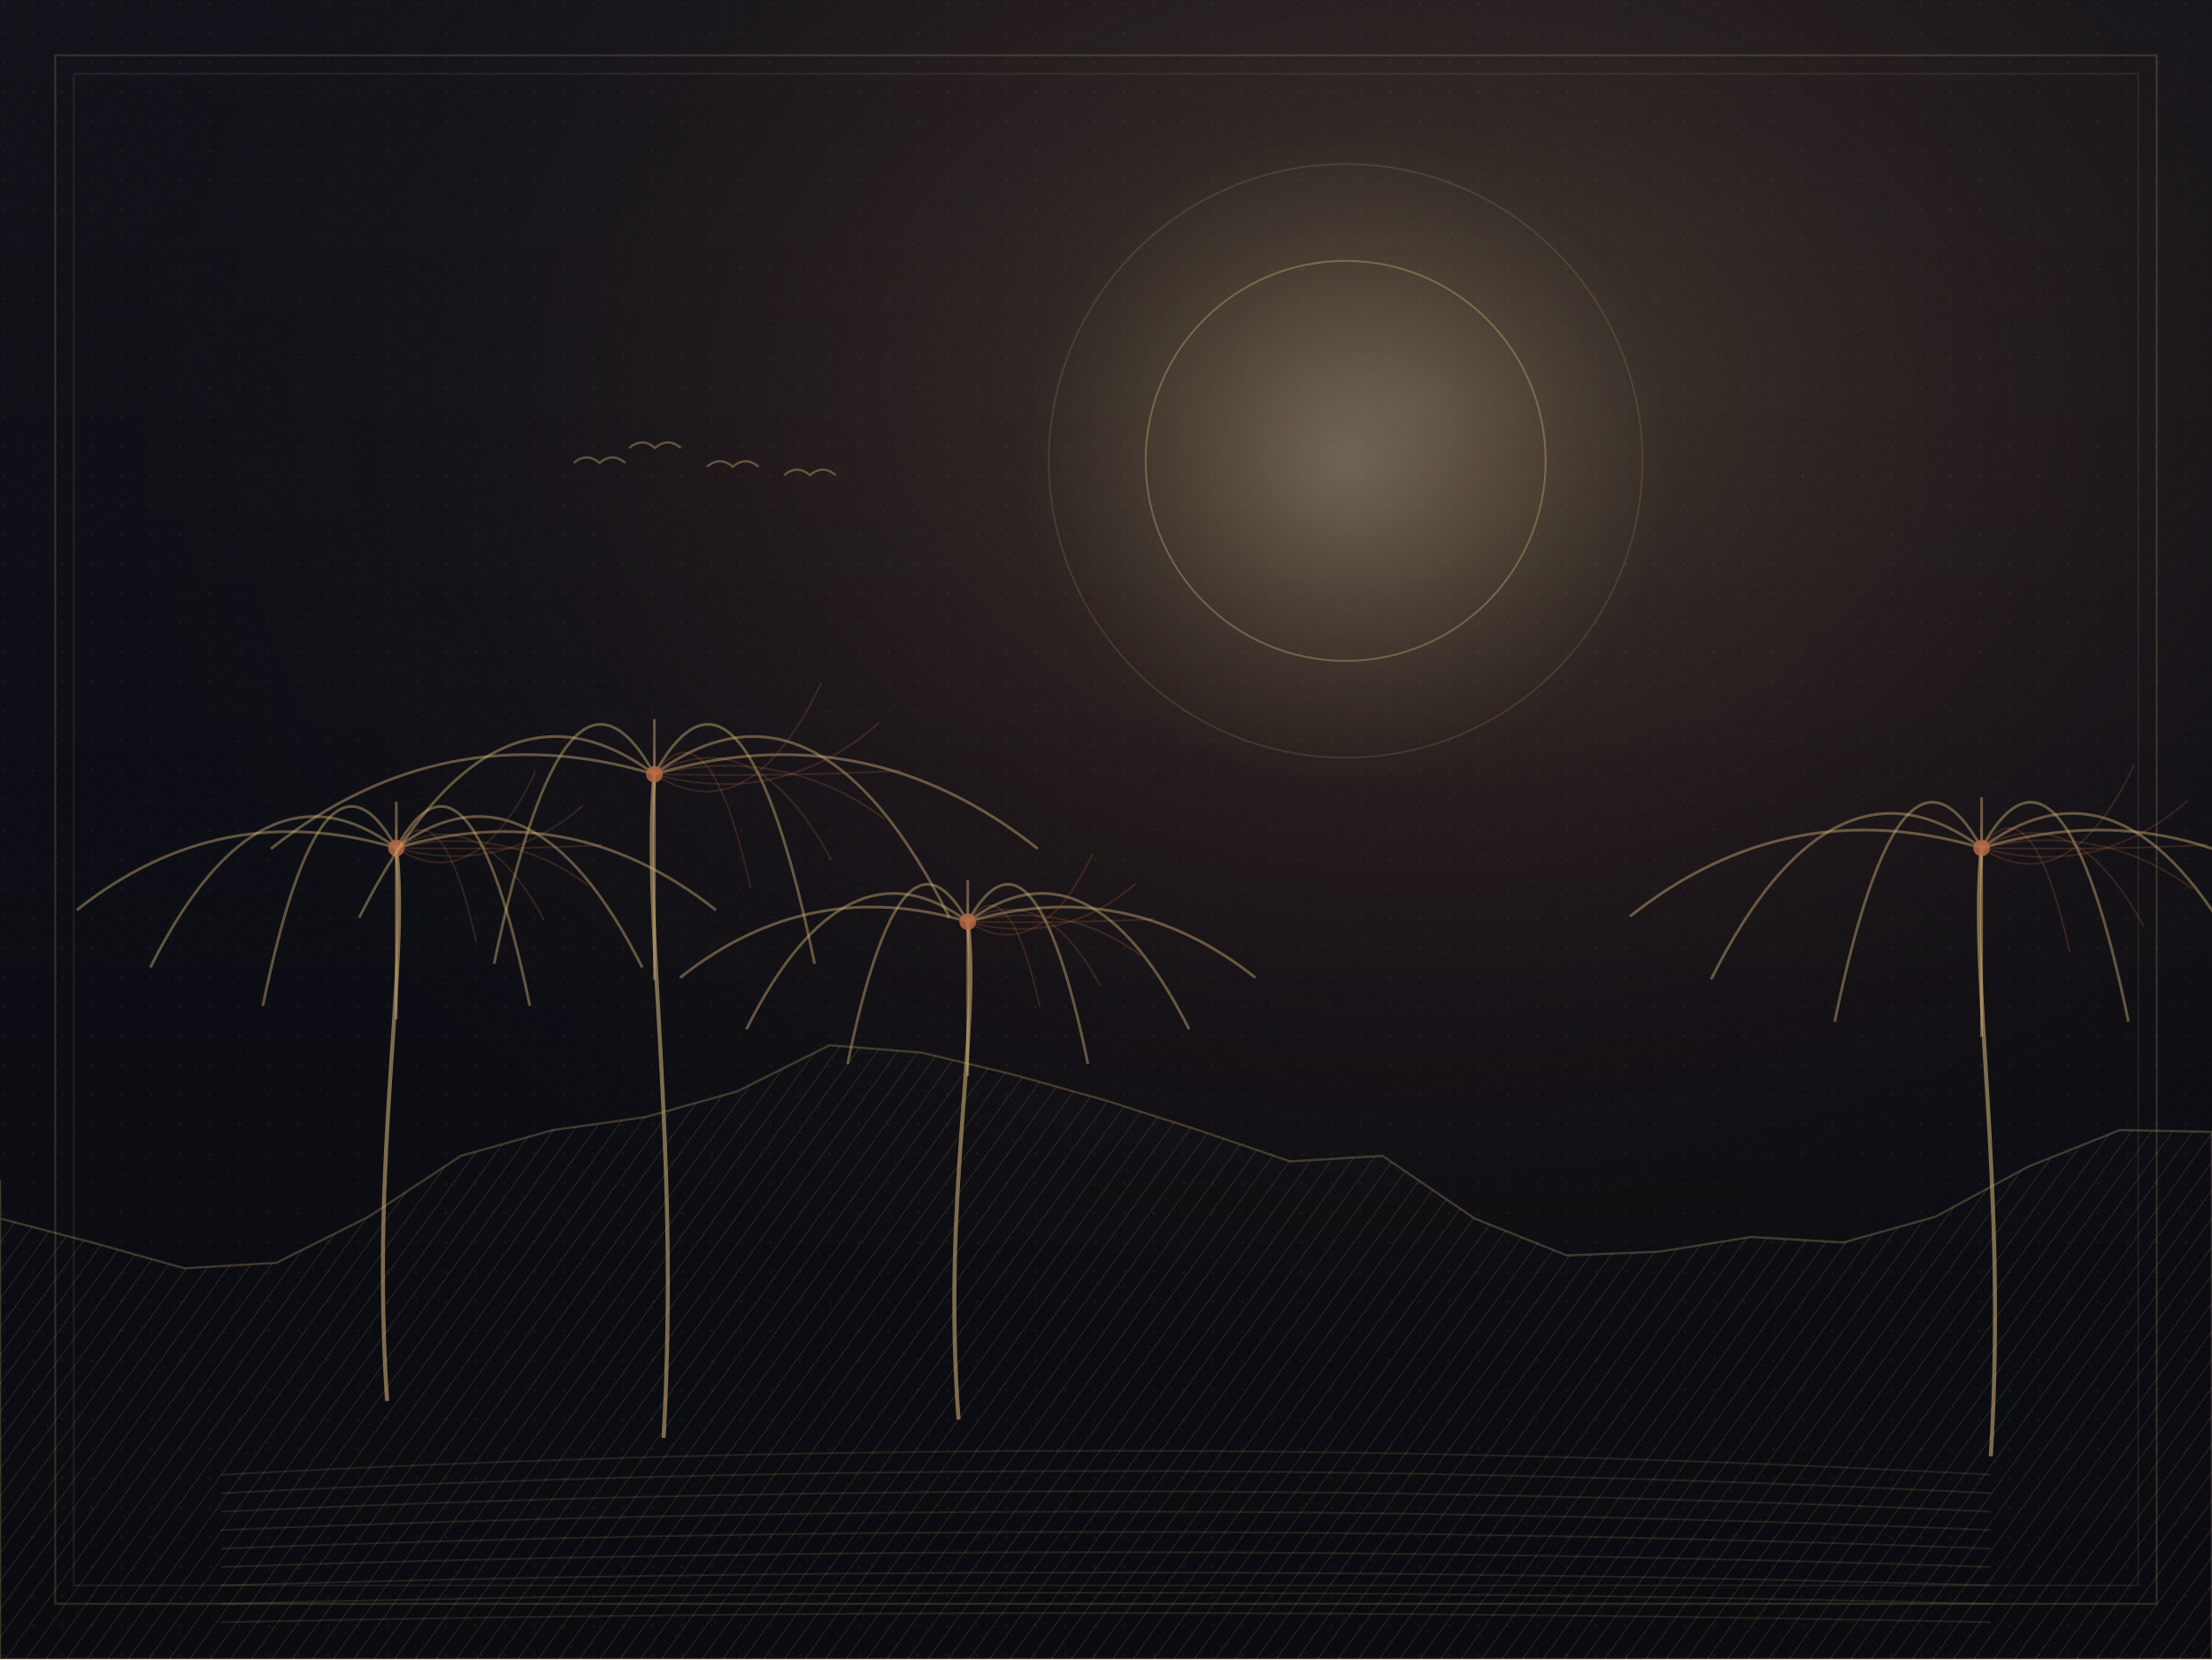
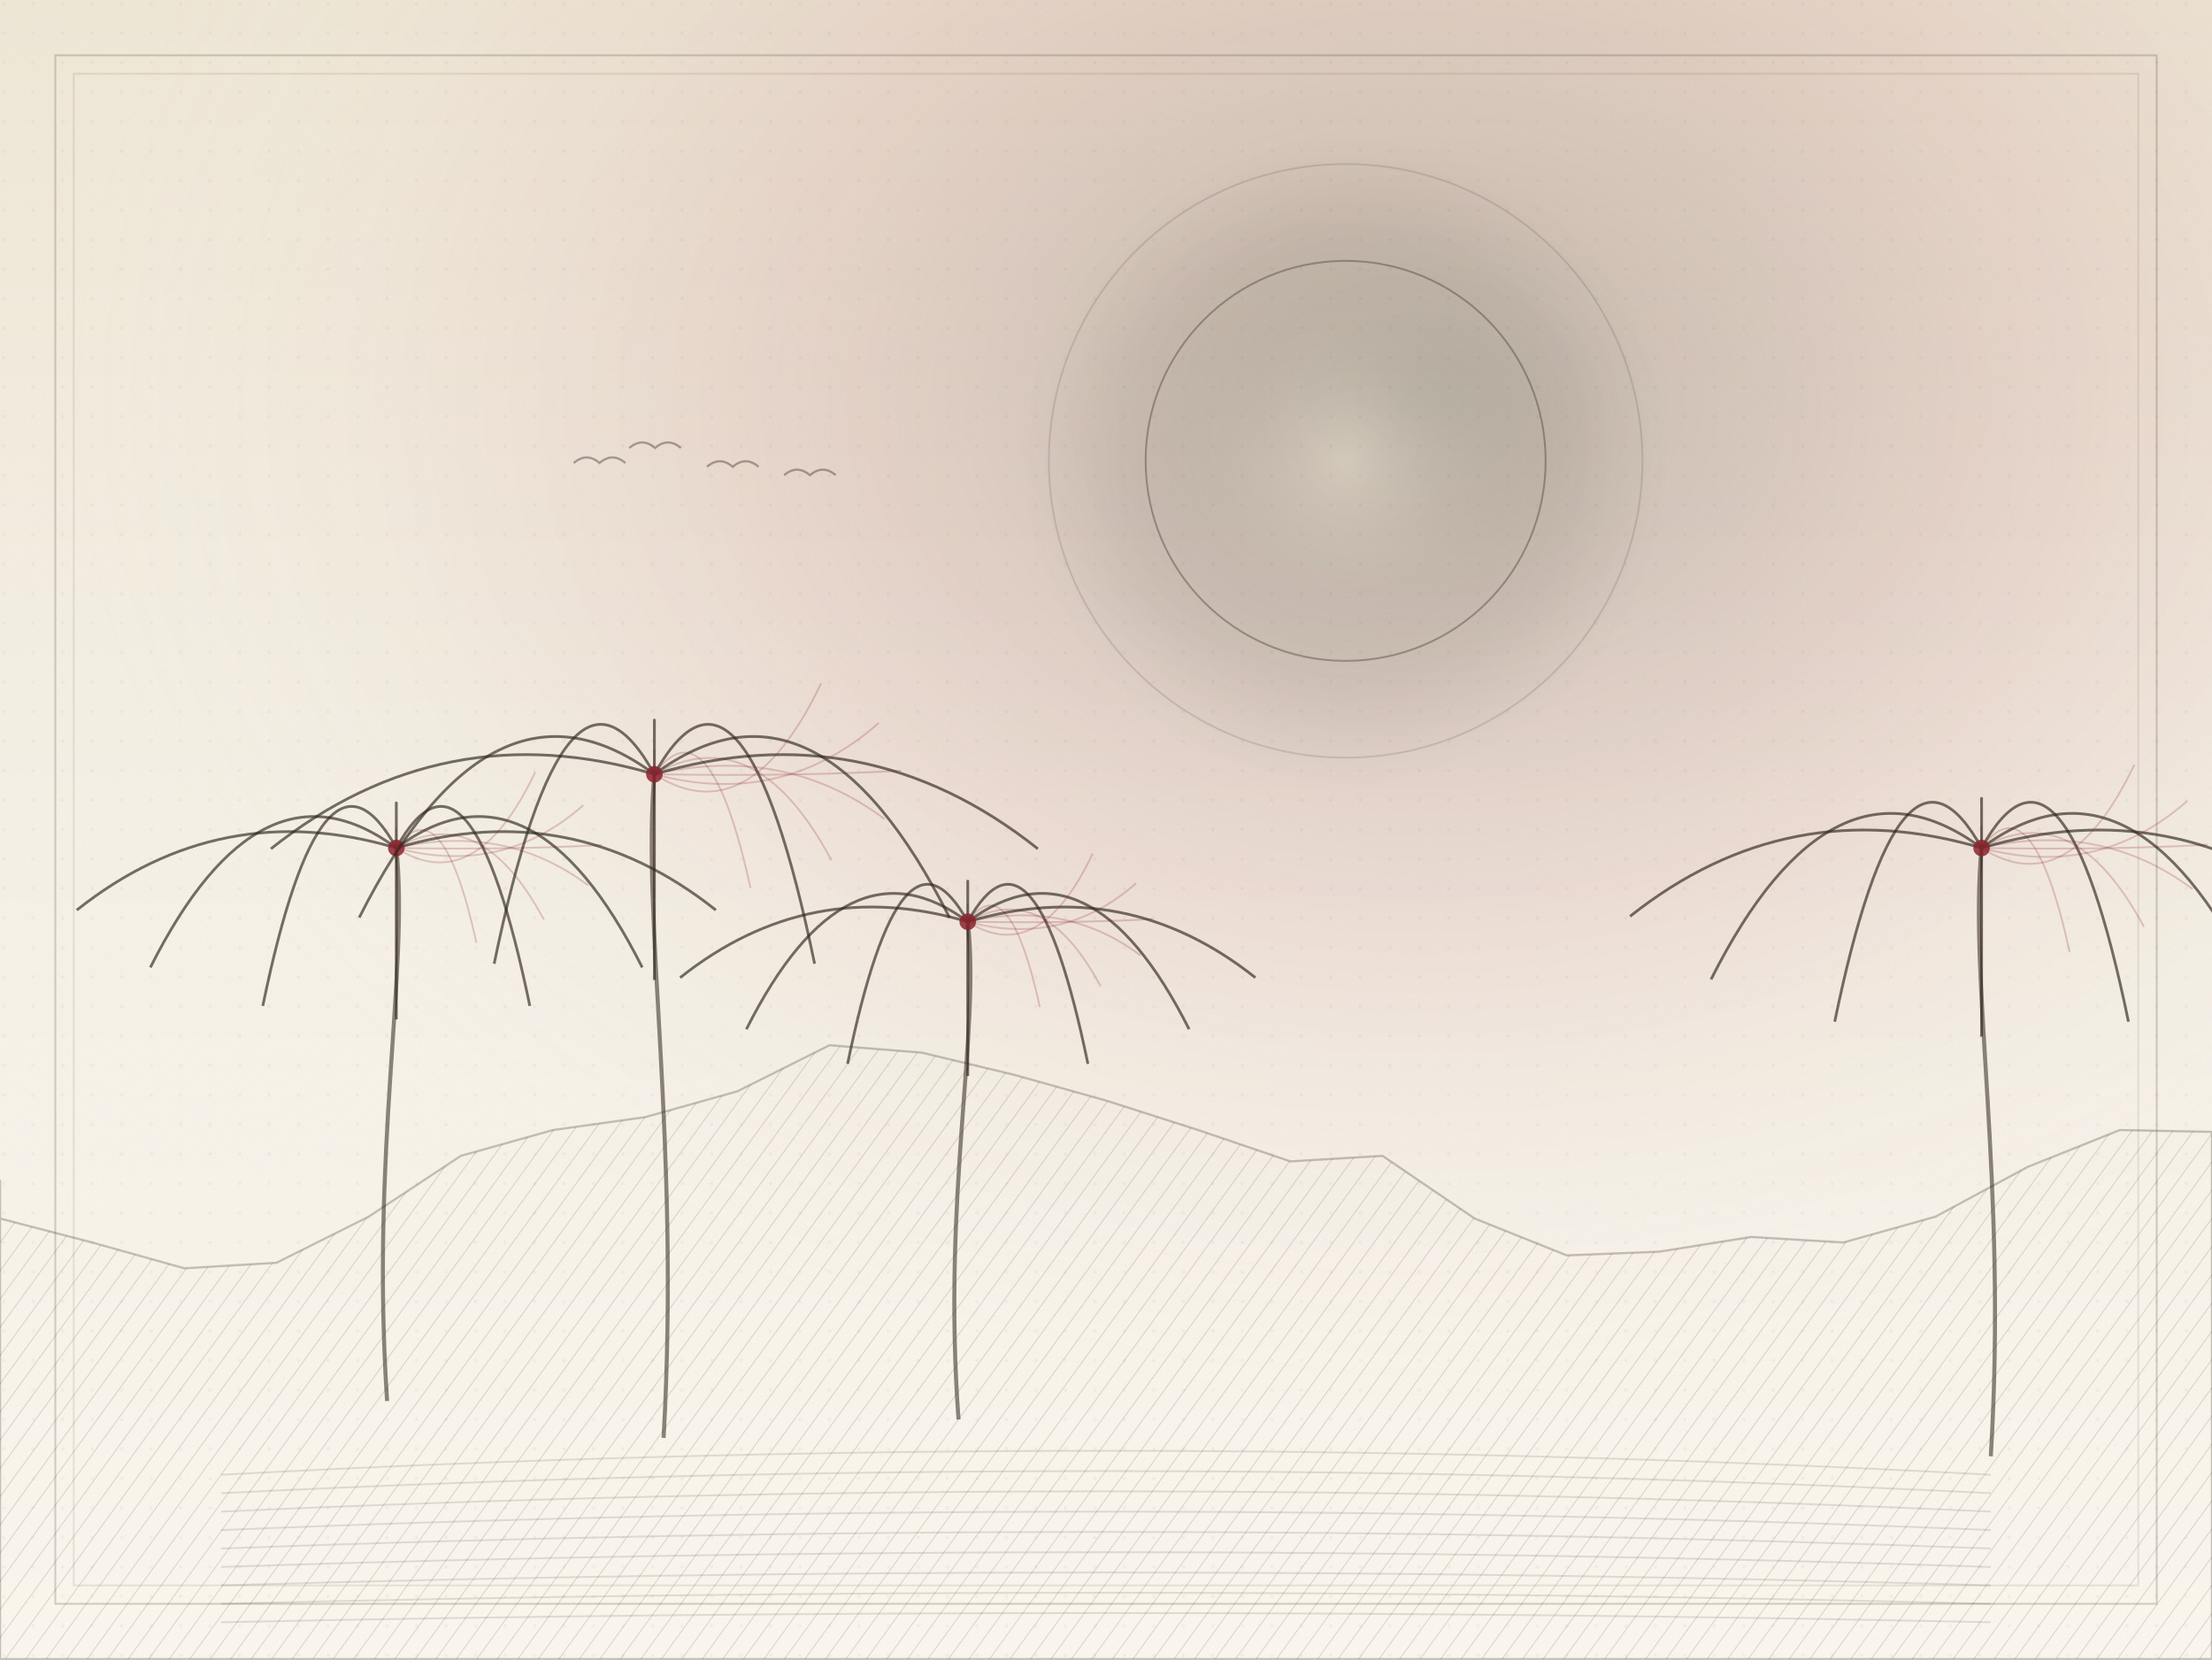
<svg xmlns="http://www.w3.org/2000/svg" viewBox="0 0 1200 900" width="1200" height="900" role="img">
  <defs>
    <linearGradient id="sky" x1="0" y1="0" x2="0" y2="1">
-       <stop offset="0" stop-color="#0c0e15" />
-       <stop offset=".5" stop-color="#080910" />
-       <stop offset="1" stop-color="#05060a" />
+       <stop offset="0" stop-color="#efe7d6" />
+       <stop offset=".5" stop-color="#f6f1e6" />
+       <stop offset="1" stop-color="#fbf7ee" />
    </linearGradient>
    <radialGradient id="glow" cx="64%" cy="24%" r="62%">
-       <stop offset="0" stop-color="#d9b878" stop-opacity=".26" />
-       <stop offset=".5" stop-color="#b4643f" stop-opacity=".10" />
-       <stop offset="1" stop-color="#05060a" stop-opacity="0" />
+       <stop offset="0" stop-color="#2a2118" stop-opacity=".26" />
+       <stop offset=".5" stop-color="#8a1f2b" stop-opacity=".10" />
+       <stop offset="1" stop-color="#fbf7ee" stop-opacity="0" />
    </radialGradient>
    <radialGradient id="sun" cx="50%" cy="50%" r="50%">
-       <stop offset="0" stop-color="#f5e5c0" stop-opacity=".55" />
-       <stop offset=".72" stop-color="#d9b878" stop-opacity=".14" />
-       <stop offset="1" stop-color="#d9b878" stop-opacity="0" />
+       <stop offset="0" stop-color="#f2e9d5" stop-opacity=".55" />
+       <stop offset=".72" stop-color="#2a2118" stop-opacity=".14" />
+       <stop offset="1" stop-color="#2a2118" stop-opacity="0" />
    </radialGradient>
    <pattern id="hatch" width="9" height="9" patternUnits="userSpaceOnUse" patternTransform="rotate(36)">
-       <line x1="0" y1="0" x2="0" y2="9" stroke="#d9b878" stroke-opacity=".15" stroke-width="1" />
+       <line x1="0" y1="0" x2="0" y2="9" stroke="#2a2118" stroke-opacity=".15" stroke-width="1" />
    </pattern>
    <pattern id="dots" width="16" height="16" patternUnits="userSpaceOnUse">
-       <circle cx="2" cy="2" r="1" fill="#d9b878" fill-opacity=".08" />
+       <circle cx="2" cy="2" r="1" fill="#2a2118" fill-opacity=".08" />
    </pattern>
    <filter id="grain">
      <feTurbulence type="fractalNoise" baseFrequency=".92" numOctaves="2" stitchTiles="stitch" />
      <feColorMatrix type="saturate" values="0" />
    </filter>
  </defs>
  <rect width="1200" height="900" fill="url(#sky)" />
  <rect width="1200" height="900" fill="url(#glow)" />
  <circle cx="730" cy="250" r="175" fill="url(#sun)" opacity="0.5" />
-   <circle cx="730" cy="250" r="108.5" fill="none" stroke="#d9b878" stroke-opacity=".35" />
-   <circle cx="730" cy="250" r="161" fill="none" stroke="#d9b878" stroke-opacity=".14" />
-   <path d="M0 640 L0 661 L50 674 L100 688 L150 685 L200 660 L250 627 L300 613 L350 606 L400 592 L450 567 L500 571 L550 583 L600 597 L650 613 L700 630 L750 627 L800 661 L850 681 L900 679 L950 671 L1000 674 L1050 660 L1100 633 L1150 613 L1200 614 L1200 900 L0 900 Z" fill="url(#hatch)" stroke="#d9b878" stroke-opacity="0.26" stroke-width="1.2" />
-   <path d="M210 760 C 201 625 222 526 215 460" fill="none" stroke="#d9b878" stroke-opacity=".55" stroke-width="2.2" />
-   <path d="M215 460 q -95.348 -28.307 -173.359 33.699" fill="none" stroke="#d9b878" stroke-opacity=".42" stroke-width="1.5" />
-   <path d="M215 460 q -1.404210081545898e-14 -37.2 -2.4780177909633493e-14 55.8" fill="none" stroke="#b4643f" stroke-opacity=".22" stroke-width="1" />
-   <path d="M215 460 q -73.386 -54.427 -133.428 64.794" fill="none" stroke="#d9b878" stroke-opacity=".42" stroke-width="1.5" />
-   <path d="M215 460 q 24.627 -34.263 43.459 51.395" fill="none" stroke="#b4643f" stroke-opacity=".22" stroke-width="1" />
-   <path d="M215 460 q -39.837 -71.953 -72.432 85.659" fill="none" stroke="#d9b878" stroke-opacity=".42" stroke-width="1.5" />
-   <path d="M215 460 q 45.366 -25.917 80.057 38.876" fill="none" stroke="#b4643f" stroke-opacity=".22" stroke-width="1" />
-   <path d="M215 460 q 0 -78.12 0 93" fill="none" stroke="#d9b878" stroke-opacity=".42" stroke-width="1.5" />
-   <path d="M215 460 q 58.942 -13.48 104.016 20.22" fill="none" stroke="#b4643f" stroke-opacity=".22" stroke-width="1" />
-   <path d="M215 460 q 39.837 -71.953 72.432 85.659" fill="none" stroke="#d9b878" stroke-opacity=".42" stroke-width="1.5" />
-   <path d="M215 460 q 63.213 1.086 111.552 -1.629" fill="none" stroke="#b4643f" stroke-opacity=".22" stroke-width="1" />
-   <path d="M215 460 q 73.386 -54.427 133.428 64.794" fill="none" stroke="#d9b878" stroke-opacity=".42" stroke-width="1.5" />
-   <path d="M215 460 q 57.504 15.481 101.478 -23.221" fill="none" stroke="#b4643f" stroke-opacity=".22" stroke-width="1" />
-   <path d="M215 460 q 95.348 -28.307 173.359 33.699" fill="none" stroke="#d9b878" stroke-opacity=".42" stroke-width="1.5" />
-   <path d="M215 460 q 42.716 27.431 75.382 -41.147" fill="none" stroke="#b4643f" stroke-opacity=".22" stroke-width="1" />
-   <circle cx="215" cy="460" r="4.5" fill="#b4643f" fill-opacity=".85" />
-   <path d="M360 780 C 369 618 348 499.2 355 420" fill="none" stroke="#d9b878" stroke-opacity=".55" stroke-width="2.2" />
-   <path d="M355 420 q -114.417 -33.969 -208.031 40.439" fill="none" stroke="#d9b878" stroke-opacity=".42" stroke-width="1.5" />
-   <path d="M355 420 q -1.6850520978550777e-14 -44.64 -2.973621349156019e-14 66.96" fill="none" stroke="#b4643f" stroke-opacity=".22" stroke-width="1" />
-   <path d="M355 420 q -88.063 -65.312 -160.114 77.752" fill="none" stroke="#d9b878" stroke-opacity=".42" stroke-width="1.5" />
-   <path d="M355 420 q 29.552 -41.116 52.151 61.674" fill="none" stroke="#b4643f" stroke-opacity=".22" stroke-width="1" />
-   <path d="M355 420 q -47.805 -86.344 -86.918 102.79" fill="none" stroke="#d9b878" stroke-opacity=".42" stroke-width="1.5" />
-   <path d="M355 420 q 54.439 -31.101 96.068 46.651" fill="none" stroke="#b4643f" stroke-opacity=".22" stroke-width="1" />
-   <path d="M355 420 q 0 -93.744 0 111.6" fill="none" stroke="#d9b878" stroke-opacity=".42" stroke-width="1.5" />
-   <path d="M355 420 q 70.731 -16.176 124.819 24.263" fill="none" stroke="#b4643f" stroke-opacity=".22" stroke-width="1" />
-   <path d="M355 420 q 47.805 -86.344 86.918 102.79" fill="none" stroke="#d9b878" stroke-opacity=".42" stroke-width="1.5" />
-   <path d="M355 420 q 75.856 1.303 133.863 -1.955" fill="none" stroke="#b4643f" stroke-opacity=".22" stroke-width="1" />
-   <path d="M355 420 q 88.063 -65.312 160.114 77.752" fill="none" stroke="#d9b878" stroke-opacity=".42" stroke-width="1.5" />
-   <path d="M355 420 q 69.005 18.577 121.773 -27.865" fill="none" stroke="#b4643f" stroke-opacity=".22" stroke-width="1" />
-   <path d="M355 420 q 114.417 -33.969 208.031 40.439" fill="none" stroke="#d9b878" stroke-opacity=".42" stroke-width="1.5" />
-   <path d="M355 420 q 51.26 32.917 90.458 -49.376" fill="none" stroke="#b4643f" stroke-opacity=".22" stroke-width="1" />
-   <circle cx="355" cy="420" r="4.5" fill="#b4643f" fill-opacity=".85" />
-   <path d="M520 770 C 511 648.5 532 559.4 525 500" fill="none" stroke="#d9b878" stroke-opacity=".55" stroke-width="2.2" />
-   <path d="M525 500 q -85.813 -25.477 -156.023 30.329" fill="none" stroke="#d9b878" stroke-opacity=".42" stroke-width="1.5" />
-   <path d="M525 500 q -1.2637890733913083e-14 -33.48 -2.2302160118670144e-14 50.22" fill="none" stroke="#b4643f" stroke-opacity=".22" stroke-width="1" />
-   <path d="M525 500 q -66.047 -48.984 -120.085 58.314" fill="none" stroke="#d9b878" stroke-opacity=".42" stroke-width="1.5" />
-   <path d="M525 500 q 22.164 -30.837 39.113 46.256" fill="none" stroke="#b4643f" stroke-opacity=".22" stroke-width="1" />
-   <path d="M525 500 q -35.854 -64.758 -65.189 77.093" fill="none" stroke="#d9b878" stroke-opacity=".42" stroke-width="1.5" />
-   <path d="M525 500 q 40.829 -23.326 72.051 34.989" fill="none" stroke="#b4643f" stroke-opacity=".22" stroke-width="1" />
-   <path d="M525 500 q 0 -70.308 0 83.7" fill="none" stroke="#d9b878" stroke-opacity=".42" stroke-width="1.5" />
-   <path d="M525 500 q 53.048 -12.132 93.614 18.198" fill="none" stroke="#b4643f" stroke-opacity=".22" stroke-width="1" />
-   <path d="M525 500 q 35.854 -64.758 65.189 77.093" fill="none" stroke="#d9b878" stroke-opacity=".42" stroke-width="1.5" />
-   <path d="M525 500 q 56.892 0.978 100.397 -1.466" fill="none" stroke="#b4643f" stroke-opacity=".22" stroke-width="1" />
-   <path d="M525 500 q 66.047 -48.984 120.085 58.314" fill="none" stroke="#d9b878" stroke-opacity=".42" stroke-width="1.5" />
-   <path d="M525 500 q 51.754 13.933 91.33 -20.899" fill="none" stroke="#b4643f" stroke-opacity=".22" stroke-width="1" />
-   <path d="M525 500 q 85.813 -25.477 156.023 30.329" fill="none" stroke="#d9b878" stroke-opacity=".42" stroke-width="1.5" />
-   <path d="M525 500 q 38.445 24.688 67.844 -37.032" fill="none" stroke="#b4643f" stroke-opacity=".22" stroke-width="1" />
-   <circle cx="525" cy="500" r="4.5" fill="#b4643f" fill-opacity=".85" />
-   <path d="M1080 790 C 1089 641.5 1068 532.6 1075 460" fill="none" stroke="#d9b878" stroke-opacity=".55" stroke-width="2.2" />
-   <path d="M1075 460 q -104.882 -31.138 -190.695 37.069" fill="none" stroke="#d9b878" stroke-opacity=".42" stroke-width="1.5" />
-   <path d="M1075 460 q -1.544631089700488e-14 -40.92 -2.725819570059684e-14 61.38" fill="none" stroke="#b4643f" stroke-opacity=".22" stroke-width="1" />
-   <path d="M1075 460 q -80.724 -59.869 -146.771 71.273" fill="none" stroke="#d9b878" stroke-opacity=".42" stroke-width="1.5" />
-   <path d="M1075 460 q 27.089 -37.69 47.805 56.535" fill="none" stroke="#b4643f" stroke-opacity=".22" stroke-width="1" />
-   <path d="M1075 460 q -43.821 -79.149 -79.675 94.225" fill="none" stroke="#d9b878" stroke-opacity=".42" stroke-width="1.5" />
-   <path d="M1075 460 q 49.902 -28.509 88.063 42.764" fill="none" stroke="#b4643f" stroke-opacity=".22" stroke-width="1" />
-   <path d="M1075 460 q 0 -85.932 0 102.3" fill="none" stroke="#d9b878" stroke-opacity=".42" stroke-width="1.5" />
-   <path d="M1075 460 q 64.836 -14.828 114.417 22.242" fill="none" stroke="#b4643f" stroke-opacity=".22" stroke-width="1" />
-   <path d="M1075 460 q 43.821 -79.149 79.675 94.225" fill="none" stroke="#d9b878" stroke-opacity=".42" stroke-width="1.5" />
-   <path d="M1075 460 q 69.534 1.195 122.708 -1.792" fill="none" stroke="#b4643f" stroke-opacity=".22" stroke-width="1" />
-   <path d="M1075 460 q 80.724 -59.869 146.771 71.273" fill="none" stroke="#d9b878" stroke-opacity=".42" stroke-width="1.5" />
-   <path d="M1075 460 q 63.254 17.029 111.625 -25.543" fill="none" stroke="#b4643f" stroke-opacity=".22" stroke-width="1" />
-   <path d="M1075 460 q 104.882 -31.138 190.695 37.069" fill="none" stroke="#d9b878" stroke-opacity=".42" stroke-width="1.5" />
-   <path d="M1075 460 q 46.988 30.174 82.92 -45.261" fill="none" stroke="#b4643f" stroke-opacity=".22" stroke-width="1" />
-   <circle cx="1075" cy="460" r="4.5" fill="#b4643f" fill-opacity=".85" />
-   <path d="M120 800 Q 600 774 1080 800" fill="none" stroke="#d9b878" stroke-opacity=".13" />
-   <path d="M120 810 Q 600 786 1080 810" fill="none" stroke="#d9b878" stroke-opacity=".13" />
-   <path d="M120 820 Q 600 798 1080 820" fill="none" stroke="#d9b878" stroke-opacity=".13" />
-   <path d="M120 830 Q 600 810 1080 830" fill="none" stroke="#d9b878" stroke-opacity=".13" />
-   <path d="M120 840 Q 600 822 1080 840" fill="none" stroke="#d9b878" stroke-opacity=".13" />
-   <path d="M120 850 Q 600 834 1080 850" fill="none" stroke="#d9b878" stroke-opacity=".13" />
-   <path d="M120 860 Q 600 846 1080 860" fill="none" stroke="#d9b878" stroke-opacity=".13" />
-   <path d="M120 870 Q 600 858 1080 870" fill="none" stroke="#d9b878" stroke-opacity=".13" />
-   <path d="M120 880 Q 600 870 1080 880" fill="none" stroke="#d9b878" stroke-opacity=".13" />
-   <path d="M311.246 251.149 q 7 -6 14 0 q 7 -6 14 0" fill="none" stroke="#d9b878" stroke-opacity=".38" stroke-width="1.2" />
-   <path d="M341.379 243.015 q 7 -6 14 0 q 7 -6 14 0" fill="none" stroke="#d9b878" stroke-opacity=".38" stroke-width="1.2" />
-   <path d="M383.519 253.217 q 7 -6 14 0 q 7 -6 14 0" fill="none" stroke="#d9b878" stroke-opacity=".38" stroke-width="1.2" />
-   <path d="M425.38 257.778 q 7 -6 14 0 q 7 -6 14 0" fill="none" stroke="#d9b878" stroke-opacity=".38" stroke-width="1.2" />
+   <circle cx="730" cy="250" r="108.5" fill="none" stroke="#2a2118" stroke-opacity=".35" />
+   <circle cx="730" cy="250" r="161" fill="none" stroke="#2a2118" stroke-opacity=".14" />
+   <path d="M0 640 L0 661 L50 674 L100 688 L150 685 L200 660 L250 627 L300 613 L350 606 L400 592 L450 567 L500 571 L550 583 L600 597 L650 613 L700 630 L750 627 L800 661 L850 681 L900 679 L950 671 L1000 674 L1050 660 L1100 633 L1150 613 L1200 614 L1200 900 L0 900 Z" fill="url(#hatch)" stroke="#2a2118" stroke-opacity="0.26" stroke-width="1.2" />
+   <path d="M210 760 C 201 625 222 526 215 460" fill="none" stroke="#2a2118" stroke-opacity=".55" stroke-width="2.2" />
+   <path d="M215 460 q -95.348 -28.307 -173.359 33.699" fill="none" stroke="#2a2118" stroke-opacity=".65" stroke-width="1.5" />
+   <path d="M215 460 q -1.404210081545898e-14 -37.2 -2.4780177909633493e-14 55.8" fill="none" stroke="#8a1f2b" stroke-opacity=".22" stroke-width="1" />
+   <path d="M215 460 q -73.386 -54.427 -133.428 64.794" fill="none" stroke="#2a2118" stroke-opacity=".65" stroke-width="1.5" />
+   <path d="M215 460 q 24.627 -34.263 43.459 51.395" fill="none" stroke="#8a1f2b" stroke-opacity=".22" stroke-width="1" />
+   <path d="M215 460 q -39.837 -71.953 -72.432 85.659" fill="none" stroke="#2a2118" stroke-opacity=".65" stroke-width="1.5" />
+   <path d="M215 460 q 45.366 -25.917 80.057 38.876" fill="none" stroke="#8a1f2b" stroke-opacity=".22" stroke-width="1" />
+   <path d="M215 460 q 0 -78.12 0 93" fill="none" stroke="#2a2118" stroke-opacity=".65" stroke-width="1.5" />
+   <path d="M215 460 q 58.942 -13.48 104.016 20.22" fill="none" stroke="#8a1f2b" stroke-opacity=".22" stroke-width="1" />
+   <path d="M215 460 q 39.837 -71.953 72.432 85.659" fill="none" stroke="#2a2118" stroke-opacity=".65" stroke-width="1.5" />
+   <path d="M215 460 q 63.213 1.086 111.552 -1.629" fill="none" stroke="#8a1f2b" stroke-opacity=".22" stroke-width="1" />
+   <path d="M215 460 q 73.386 -54.427 133.428 64.794" fill="none" stroke="#2a2118" stroke-opacity=".65" stroke-width="1.5" />
+   <path d="M215 460 q 57.504 15.481 101.478 -23.221" fill="none" stroke="#8a1f2b" stroke-opacity=".22" stroke-width="1" />
+   <path d="M215 460 q 95.348 -28.307 173.359 33.699" fill="none" stroke="#2a2118" stroke-opacity=".65" stroke-width="1.5" />
+   <path d="M215 460 q 42.716 27.431 75.382 -41.147" fill="none" stroke="#8a1f2b" stroke-opacity=".22" stroke-width="1" />
+   <circle cx="215" cy="460" r="4.5" fill="#8a1f2b" fill-opacity=".85" />
+   <path d="M360 780 C 369 618 348 499.2 355 420" fill="none" stroke="#2a2118" stroke-opacity=".55" stroke-width="2.2" />
+   <path d="M355 420 q -114.417 -33.969 -208.031 40.439" fill="none" stroke="#2a2118" stroke-opacity=".65" stroke-width="1.5" />
+   <path d="M355 420 q -1.6850520978550777e-14 -44.64 -2.973621349156019e-14 66.96" fill="none" stroke="#8a1f2b" stroke-opacity=".22" stroke-width="1" />
+   <path d="M355 420 q -88.063 -65.312 -160.114 77.752" fill="none" stroke="#2a2118" stroke-opacity=".65" stroke-width="1.5" />
+   <path d="M355 420 q 29.552 -41.116 52.151 61.674" fill="none" stroke="#8a1f2b" stroke-opacity=".22" stroke-width="1" />
+   <path d="M355 420 q -47.805 -86.344 -86.918 102.79" fill="none" stroke="#2a2118" stroke-opacity=".65" stroke-width="1.5" />
+   <path d="M355 420 q 54.439 -31.101 96.068 46.651" fill="none" stroke="#8a1f2b" stroke-opacity=".22" stroke-width="1" />
+   <path d="M355 420 q 0 -93.744 0 111.6" fill="none" stroke="#2a2118" stroke-opacity=".65" stroke-width="1.5" />
+   <path d="M355 420 q 70.731 -16.176 124.819 24.263" fill="none" stroke="#8a1f2b" stroke-opacity=".22" stroke-width="1" />
+   <path d="M355 420 q 47.805 -86.344 86.918 102.79" fill="none" stroke="#2a2118" stroke-opacity=".65" stroke-width="1.5" />
+   <path d="M355 420 q 75.856 1.303 133.863 -1.955" fill="none" stroke="#8a1f2b" stroke-opacity=".22" stroke-width="1" />
+   <path d="M355 420 q 88.063 -65.312 160.114 77.752" fill="none" stroke="#2a2118" stroke-opacity=".65" stroke-width="1.5" />
+   <path d="M355 420 q 69.005 18.577 121.773 -27.865" fill="none" stroke="#8a1f2b" stroke-opacity=".22" stroke-width="1" />
+   <path d="M355 420 q 114.417 -33.969 208.031 40.439" fill="none" stroke="#2a2118" stroke-opacity=".65" stroke-width="1.5" />
+   <path d="M355 420 q 51.26 32.917 90.458 -49.376" fill="none" stroke="#8a1f2b" stroke-opacity=".22" stroke-width="1" />
+   <circle cx="355" cy="420" r="4.5" fill="#8a1f2b" fill-opacity=".85" />
+   <path d="M520 770 C 511 648.5 532 559.4 525 500" fill="none" stroke="#2a2118" stroke-opacity=".55" stroke-width="2.2" />
+   <path d="M525 500 q -85.813 -25.477 -156.023 30.329" fill="none" stroke="#2a2118" stroke-opacity=".65" stroke-width="1.5" />
+   <path d="M525 500 q -1.2637890733913083e-14 -33.48 -2.2302160118670144e-14 50.22" fill="none" stroke="#8a1f2b" stroke-opacity=".22" stroke-width="1" />
+   <path d="M525 500 q -66.047 -48.984 -120.085 58.314" fill="none" stroke="#2a2118" stroke-opacity=".65" stroke-width="1.5" />
+   <path d="M525 500 q 22.164 -30.837 39.113 46.256" fill="none" stroke="#8a1f2b" stroke-opacity=".22" stroke-width="1" />
+   <path d="M525 500 q -35.854 -64.758 -65.189 77.093" fill="none" stroke="#2a2118" stroke-opacity=".65" stroke-width="1.5" />
+   <path d="M525 500 q 40.829 -23.326 72.051 34.989" fill="none" stroke="#8a1f2b" stroke-opacity=".22" stroke-width="1" />
+   <path d="M525 500 q 0 -70.308 0 83.7" fill="none" stroke="#2a2118" stroke-opacity=".65" stroke-width="1.5" />
+   <path d="M525 500 q 53.048 -12.132 93.614 18.198" fill="none" stroke="#8a1f2b" stroke-opacity=".22" stroke-width="1" />
+   <path d="M525 500 q 35.854 -64.758 65.189 77.093" fill="none" stroke="#2a2118" stroke-opacity=".65" stroke-width="1.5" />
+   <path d="M525 500 q 56.892 0.978 100.397 -1.466" fill="none" stroke="#8a1f2b" stroke-opacity=".22" stroke-width="1" />
+   <path d="M525 500 q 66.047 -48.984 120.085 58.314" fill="none" stroke="#2a2118" stroke-opacity=".65" stroke-width="1.5" />
+   <path d="M525 500 q 51.754 13.933 91.33 -20.899" fill="none" stroke="#8a1f2b" stroke-opacity=".22" stroke-width="1" />
+   <path d="M525 500 q 85.813 -25.477 156.023 30.329" fill="none" stroke="#2a2118" stroke-opacity=".65" stroke-width="1.5" />
+   <path d="M525 500 q 38.445 24.688 67.844 -37.032" fill="none" stroke="#8a1f2b" stroke-opacity=".22" stroke-width="1" />
+   <circle cx="525" cy="500" r="4.5" fill="#8a1f2b" fill-opacity=".85" />
+   <path d="M1080 790 C 1089 641.5 1068 532.6 1075 460" fill="none" stroke="#2a2118" stroke-opacity=".55" stroke-width="2.2" />
+   <path d="M1075 460 q -104.882 -31.138 -190.695 37.069" fill="none" stroke="#2a2118" stroke-opacity=".65" stroke-width="1.5" />
+   <path d="M1075 460 q -1.544631089700488e-14 -40.92 -2.725819570059684e-14 61.38" fill="none" stroke="#8a1f2b" stroke-opacity=".22" stroke-width="1" />
+   <path d="M1075 460 q -80.724 -59.869 -146.771 71.273" fill="none" stroke="#2a2118" stroke-opacity=".65" stroke-width="1.5" />
+   <path d="M1075 460 q 27.089 -37.69 47.805 56.535" fill="none" stroke="#8a1f2b" stroke-opacity=".22" stroke-width="1" />
+   <path d="M1075 460 q -43.821 -79.149 -79.675 94.225" fill="none" stroke="#2a2118" stroke-opacity=".65" stroke-width="1.5" />
+   <path d="M1075 460 q 49.902 -28.509 88.063 42.764" fill="none" stroke="#8a1f2b" stroke-opacity=".22" stroke-width="1" />
+   <path d="M1075 460 q 0 -85.932 0 102.3" fill="none" stroke="#2a2118" stroke-opacity=".65" stroke-width="1.5" />
+   <path d="M1075 460 q 64.836 -14.828 114.417 22.242" fill="none" stroke="#8a1f2b" stroke-opacity=".22" stroke-width="1" />
+   <path d="M1075 460 q 43.821 -79.149 79.675 94.225" fill="none" stroke="#2a2118" stroke-opacity=".65" stroke-width="1.5" />
+   <path d="M1075 460 q 69.534 1.195 122.708 -1.792" fill="none" stroke="#8a1f2b" stroke-opacity=".22" stroke-width="1" />
+   <path d="M1075 460 q 80.724 -59.869 146.771 71.273" fill="none" stroke="#2a2118" stroke-opacity=".65" stroke-width="1.5" />
+   <path d="M1075 460 q 63.254 17.029 111.625 -25.543" fill="none" stroke="#8a1f2b" stroke-opacity=".22" stroke-width="1" />
+   <path d="M1075 460 q 104.882 -31.138 190.695 37.069" fill="none" stroke="#2a2118" stroke-opacity=".65" stroke-width="1.5" />
+   <path d="M1075 460 q 46.988 30.174 82.92 -45.261" fill="none" stroke="#8a1f2b" stroke-opacity=".22" stroke-width="1" />
+   <circle cx="1075" cy="460" r="4.5" fill="#8a1f2b" fill-opacity=".85" />
+   <path d="M120 800 Q 600 774 1080 800" fill="none" stroke="#2a2118" stroke-opacity=".13" />
+   <path d="M120 810 Q 600 786 1080 810" fill="none" stroke="#2a2118" stroke-opacity=".13" />
+   <path d="M120 820 Q 600 798 1080 820" fill="none" stroke="#2a2118" stroke-opacity=".13" />
+   <path d="M120 830 Q 600 810 1080 830" fill="none" stroke="#2a2118" stroke-opacity=".13" />
+   <path d="M120 840 Q 600 822 1080 840" fill="none" stroke="#2a2118" stroke-opacity=".13" />
+   <path d="M120 850 Q 600 834 1080 850" fill="none" stroke="#2a2118" stroke-opacity=".13" />
+   <path d="M120 860 Q 600 846 1080 860" fill="none" stroke="#2a2118" stroke-opacity=".13" />
+   <path d="M120 870 Q 600 858 1080 870" fill="none" stroke="#2a2118" stroke-opacity=".13" />
+   <path d="M120 880 Q 600 870 1080 880" fill="none" stroke="#2a2118" stroke-opacity=".13" />
+   <path d="M311.246 251.149 q 7 -6 14 0 q 7 -6 14 0" fill="none" stroke="#2a2118" stroke-opacity=".38" stroke-width="1.2" />
+   <path d="M341.379 243.015 q 7 -6 14 0 q 7 -6 14 0" fill="none" stroke="#2a2118" stroke-opacity=".38" stroke-width="1.2" />
+   <path d="M383.519 253.217 q 7 -6 14 0 q 7 -6 14 0" fill="none" stroke="#2a2118" stroke-opacity=".38" stroke-width="1.2" />
+   <path d="M425.38 257.778 q 7 -6 14 0 q 7 -6 14 0" fill="none" stroke="#2a2118" stroke-opacity=".38" stroke-width="1.2" />
  <rect width="1200" height="900" fill="url(#dots)" opacity=".45" />
-   <g fill="none" stroke="#d9b878" stroke-opacity=".20">
+   <g fill="none" stroke="#2a2118" stroke-opacity=".20">
    <rect x="30" y="30" width="1140" height="840" />
    <rect x="40" y="40" width="1120" height="820" stroke-opacity=".10" />
  </g>
  <rect width="1200" height="900" filter="url(#grain)" opacity=".06" />
</svg>
